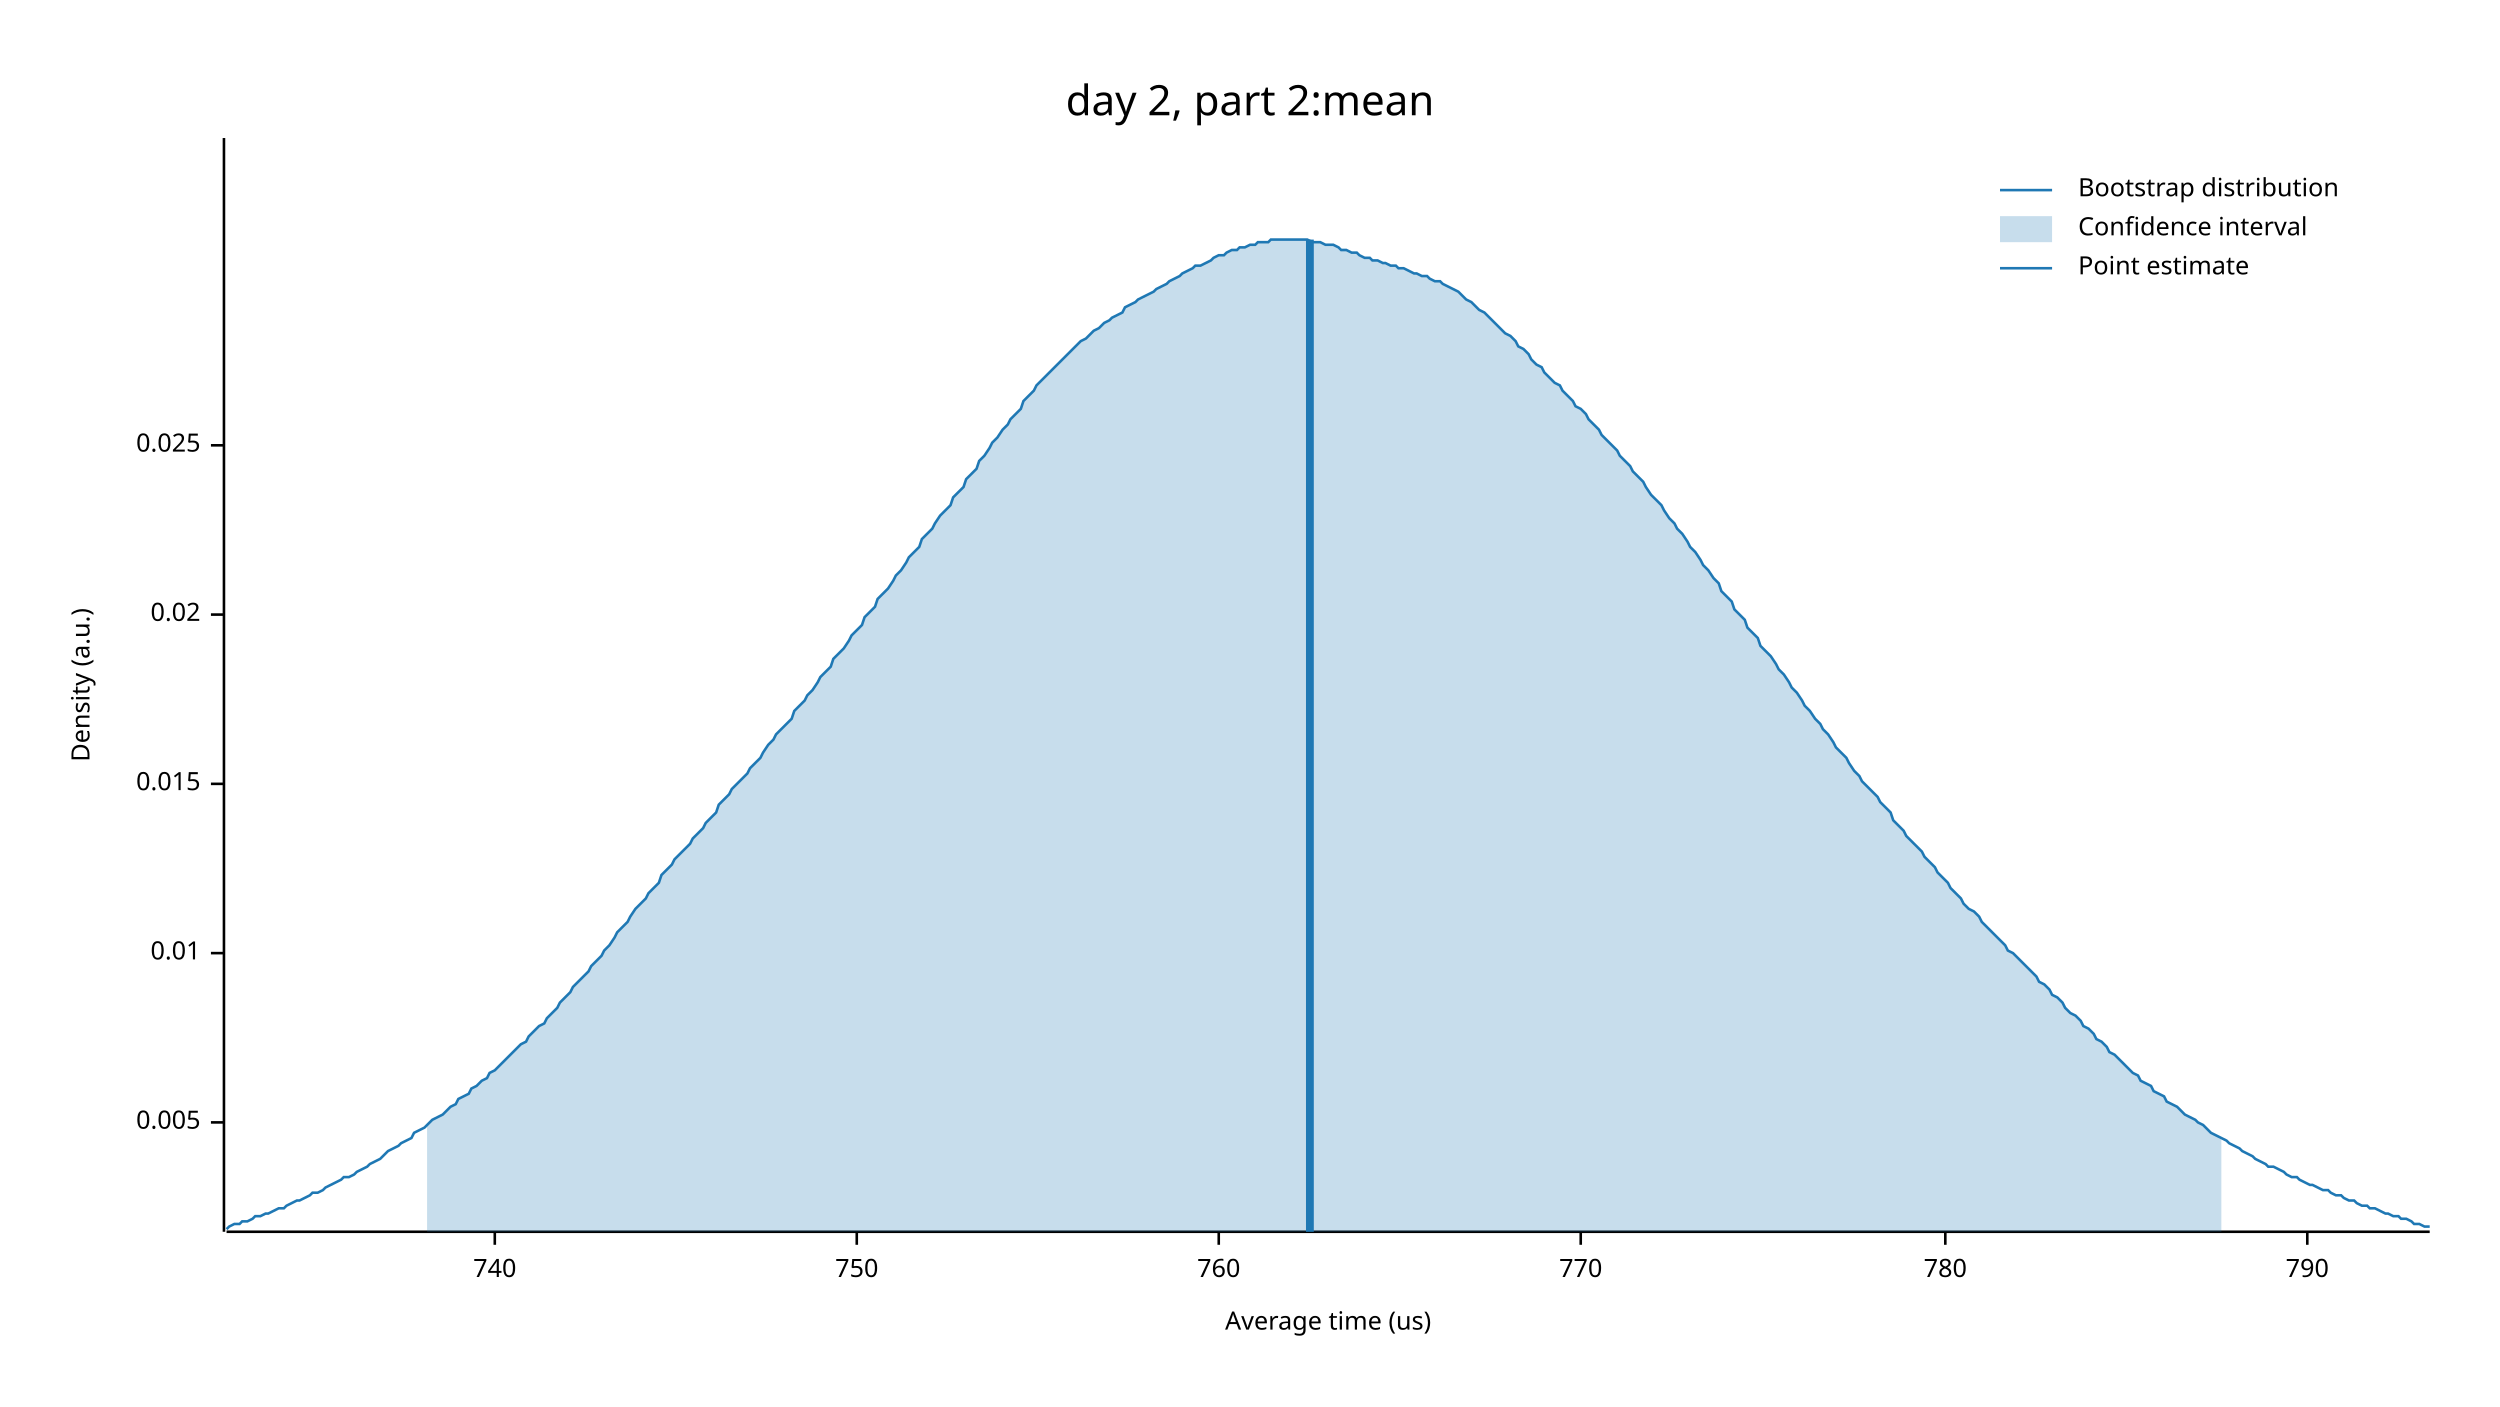
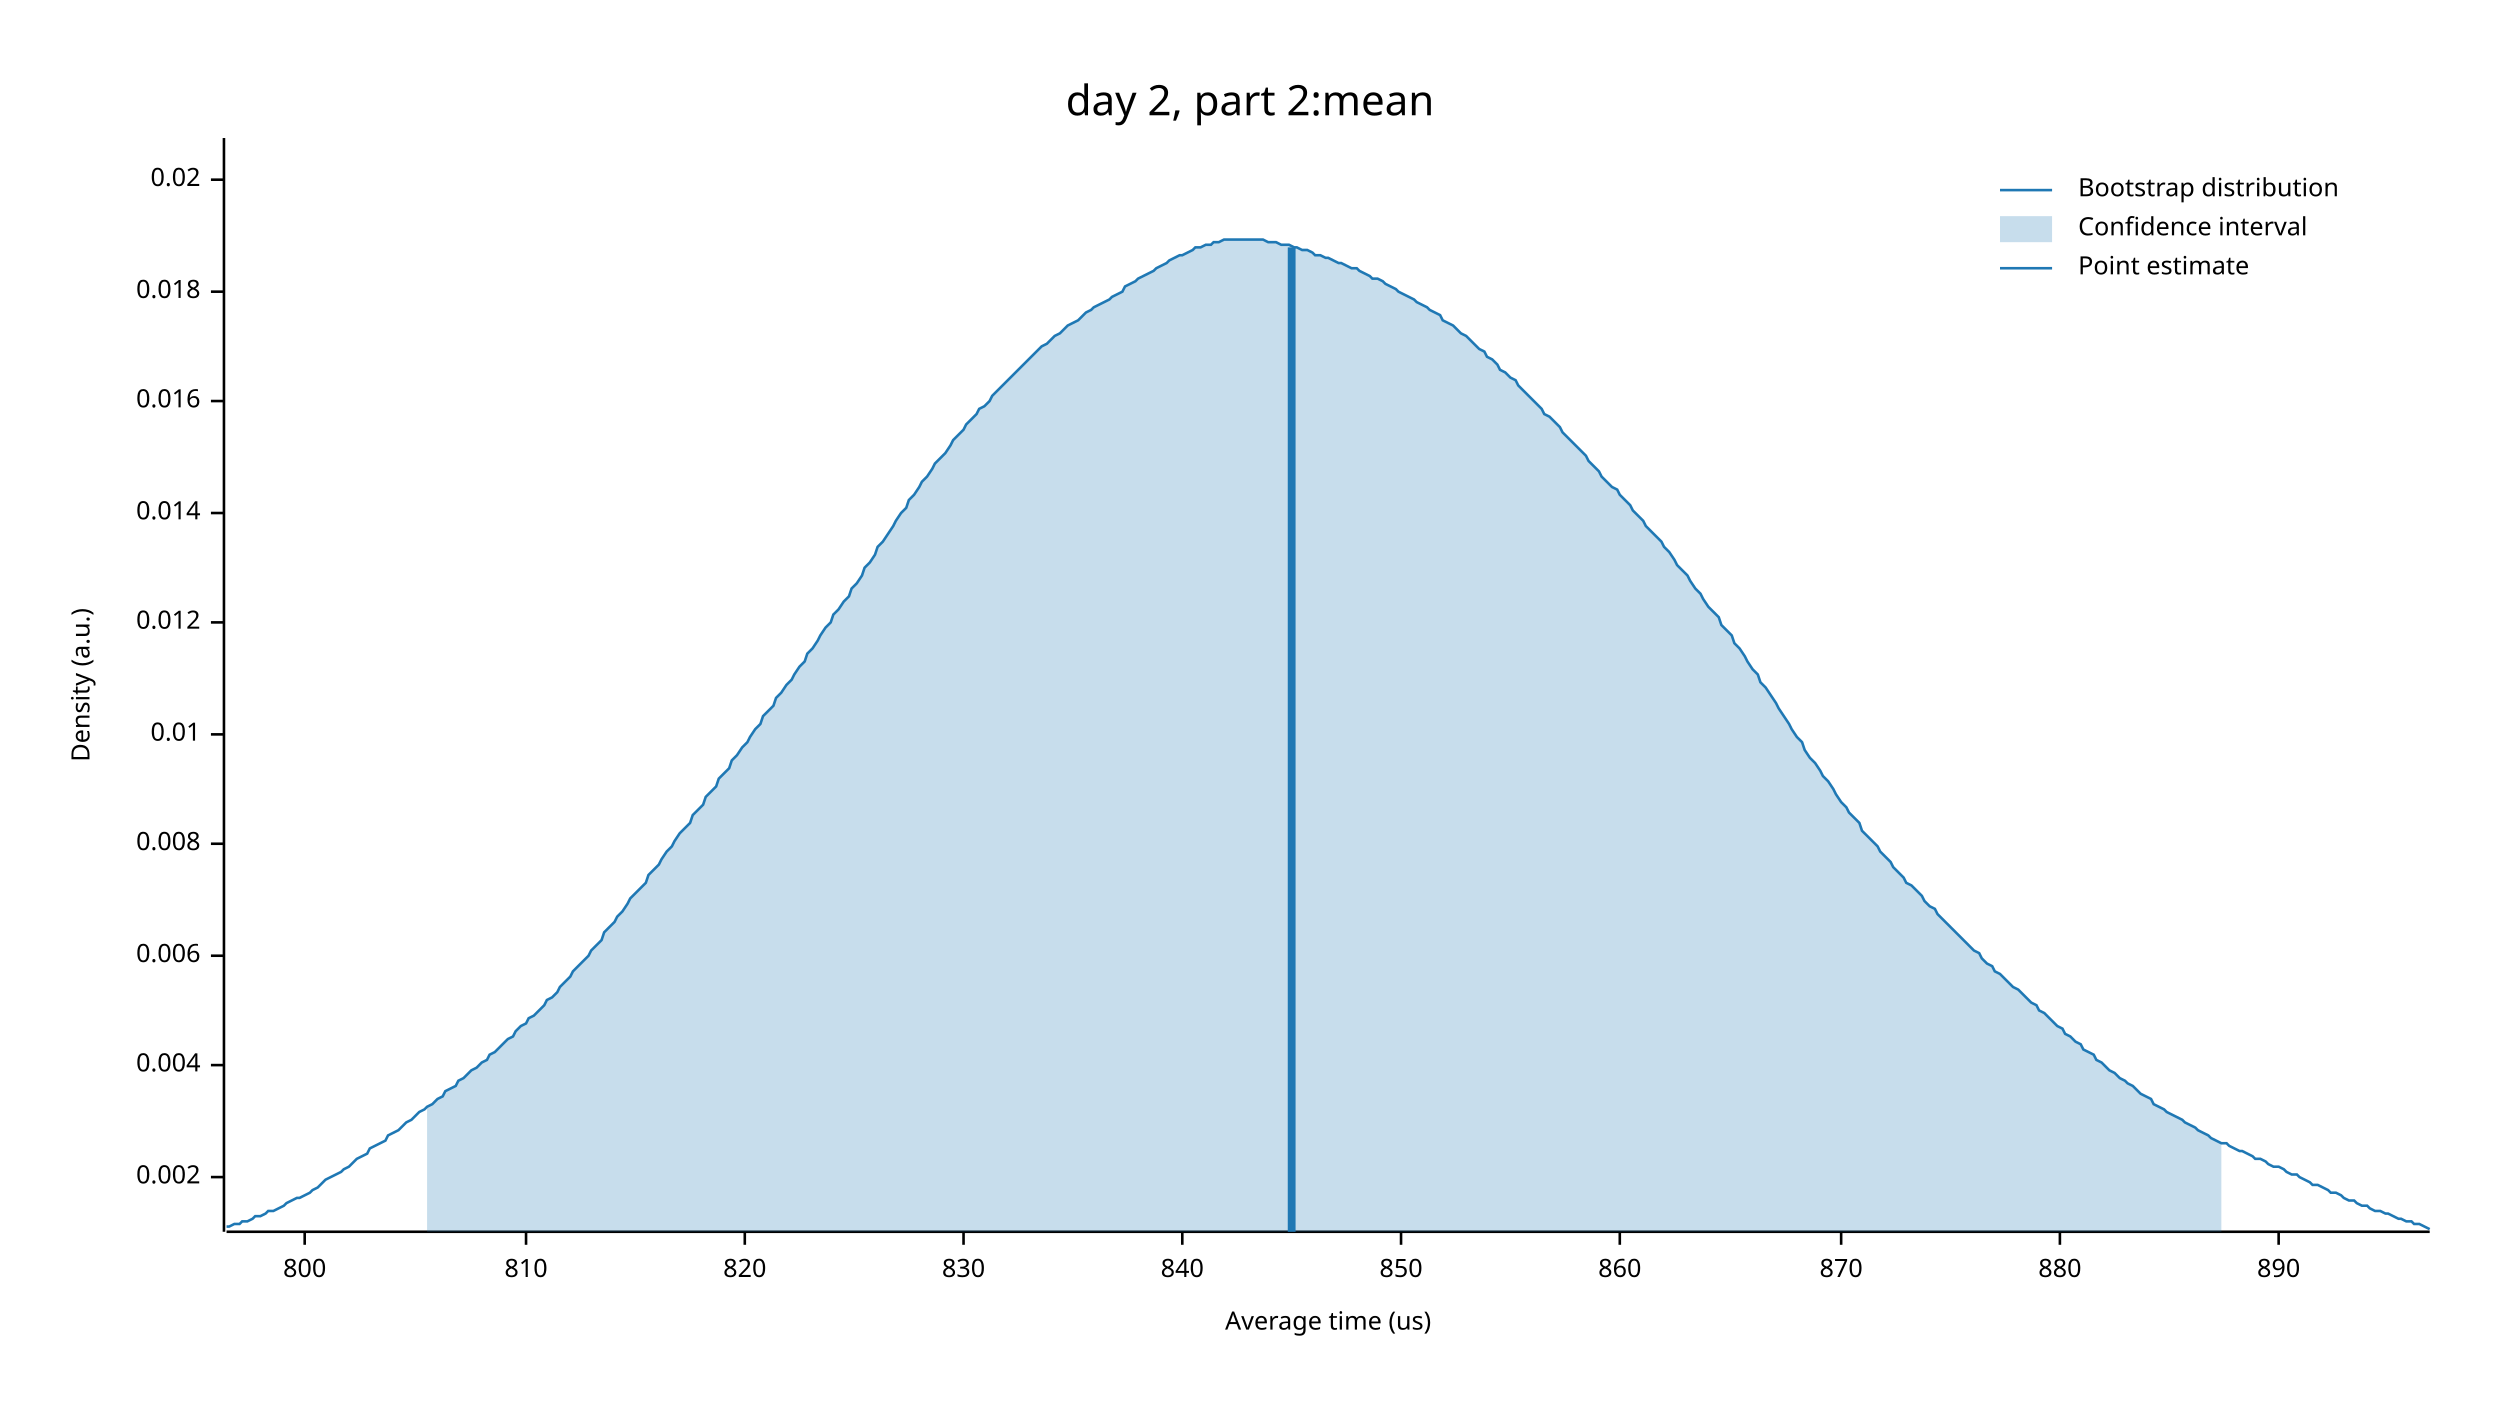
<svg xmlns="http://www.w3.org/2000/svg" width="960" height="540" viewBox="0 0 960 540">
  <text x="480" y="32" dy="0.76em" text-anchor="middle" font-family="sans-serif" font-size="16.129" opacity="1" fill="#000000">
day 2, part 2:mean
</text>
  <text x="27" y="263" dy="0.76em" text-anchor="middle" font-family="sans-serif" font-size="9.677" opacity="1" fill="#000000" transform="rotate(270, 27, 263)">
Density (a.u.)
</text>
  <text x="510" y="513" dy="-0.5ex" text-anchor="middle" font-family="sans-serif" font-size="9.677" opacity="1" fill="#000000">
Average time (us)
</text>
  <polyline fill="none" opacity="1" stroke="#000000" stroke-width="1" points="86,53 86,473 " />
-   <text x="77" y="431" dy="0.5ex" text-anchor="end" font-family="sans-serif" font-size="9.677" opacity="1" fill="#000000">
- 0.005
+   <text x="77" y="452" dy="0.5ex" text-anchor="end" font-family="sans-serif" font-size="9.677" opacity="1" fill="#000000">
+ 0.002
</text>
-   <polyline fill="none" opacity="1" stroke="#000000" stroke-width="1" points="81,431 86,431 " />
-   <text x="77" y="366" dy="0.5ex" text-anchor="end" font-family="sans-serif" font-size="9.677" opacity="1" fill="#000000">
+   <polyline fill="none" opacity="1" stroke="#000000" stroke-width="1" points="81,452 86,452 " />
+   <text x="77" y="409" dy="0.5ex" text-anchor="end" font-family="sans-serif" font-size="9.677" opacity="1" fill="#000000">
+ 0.004
+ </text>
+   <polyline fill="none" opacity="1" stroke="#000000" stroke-width="1" points="81,409 86,409 " />
+   <text x="77" y="367" dy="0.5ex" text-anchor="end" font-family="sans-serif" font-size="9.677" opacity="1" fill="#000000">
+ 0.006
+ </text>
+   <polyline fill="none" opacity="1" stroke="#000000" stroke-width="1" points="81,367 86,367 " />
+   <text x="77" y="324" dy="0.5ex" text-anchor="end" font-family="sans-serif" font-size="9.677" opacity="1" fill="#000000">
+ 0.008
+ </text>
+   <polyline fill="none" opacity="1" stroke="#000000" stroke-width="1" points="81,324 86,324 " />
+   <text x="77" y="282" dy="0.5ex" text-anchor="end" font-family="sans-serif" font-size="9.677" opacity="1" fill="#000000">
0.01
</text>
-   <polyline fill="none" opacity="1" stroke="#000000" stroke-width="1" points="81,366 86,366 " />
-   <text x="77" y="301" dy="0.5ex" text-anchor="end" font-family="sans-serif" font-size="9.677" opacity="1" fill="#000000">
- 0.015
+   <polyline fill="none" opacity="1" stroke="#000000" stroke-width="1" points="81,282 86,282 " />
+   <text x="77" y="239" dy="0.5ex" text-anchor="end" font-family="sans-serif" font-size="9.677" opacity="1" fill="#000000">
+ 0.012
</text>
-   <polyline fill="none" opacity="1" stroke="#000000" stroke-width="1" points="81,301 86,301 " />
-   <text x="77" y="236" dy="0.5ex" text-anchor="end" font-family="sans-serif" font-size="9.677" opacity="1" fill="#000000">
+   <polyline fill="none" opacity="1" stroke="#000000" stroke-width="1" points="81,239 86,239 " />
+   <text x="77" y="197" dy="0.5ex" text-anchor="end" font-family="sans-serif" font-size="9.677" opacity="1" fill="#000000">
+ 0.014
+ </text>
+   <polyline fill="none" opacity="1" stroke="#000000" stroke-width="1" points="81,197 86,197 " />
+   <text x="77" y="154" dy="0.5ex" text-anchor="end" font-family="sans-serif" font-size="9.677" opacity="1" fill="#000000">
+ 0.016
+ </text>
+   <polyline fill="none" opacity="1" stroke="#000000" stroke-width="1" points="81,154 86,154 " />
+   <text x="77" y="112" dy="0.5ex" text-anchor="end" font-family="sans-serif" font-size="9.677" opacity="1" fill="#000000">
+ 0.018
+ </text>
+   <polyline fill="none" opacity="1" stroke="#000000" stroke-width="1" points="81,112 86,112 " />
+   <text x="77" y="69" dy="0.5ex" text-anchor="end" font-family="sans-serif" font-size="9.677" opacity="1" fill="#000000">
0.02
</text>
-   <polyline fill="none" opacity="1" stroke="#000000" stroke-width="1" points="81,236 86,236 " />
-   <text x="77" y="171" dy="0.5ex" text-anchor="end" font-family="sans-serif" font-size="9.677" opacity="1" fill="#000000">
- 0.025
+   <polyline fill="none" opacity="1" stroke="#000000" stroke-width="1" points="81,69 86,69 " />
+   <polyline fill="none" opacity="1" stroke="#000000" stroke-width="1" points="87,473 933,473 " />
+   <text x="117" y="483" dy="0.76em" text-anchor="middle" font-family="sans-serif" font-size="9.677" opacity="1" fill="#000000">
+ 800
</text>
-   <polyline fill="none" opacity="1" stroke="#000000" stroke-width="1" points="81,171 86,171 " />
-   <polyline fill="none" opacity="1" stroke="#000000" stroke-width="1" points="87,473 933,473 " />
-   <text x="190" y="483" dy="0.76em" text-anchor="middle" font-family="sans-serif" font-size="9.677" opacity="1" fill="#000000">
- 740
+   <polyline fill="none" opacity="1" stroke="#000000" stroke-width="1" points="117,473 117,478 " />
+   <text x="202" y="483" dy="0.76em" text-anchor="middle" font-family="sans-serif" font-size="9.677" opacity="1" fill="#000000">
+ 810
</text>
-   <polyline fill="none" opacity="1" stroke="#000000" stroke-width="1" points="190,473 190,478 " />
-   <text x="329" y="483" dy="0.76em" text-anchor="middle" font-family="sans-serif" font-size="9.677" opacity="1" fill="#000000">
- 750
+   <polyline fill="none" opacity="1" stroke="#000000" stroke-width="1" points="202,473 202,478 " />
+   <text x="286" y="483" dy="0.76em" text-anchor="middle" font-family="sans-serif" font-size="9.677" opacity="1" fill="#000000">
+ 820
</text>
-   <polyline fill="none" opacity="1" stroke="#000000" stroke-width="1" points="329,473 329,478 " />
-   <text x="468" y="483" dy="0.76em" text-anchor="middle" font-family="sans-serif" font-size="9.677" opacity="1" fill="#000000">
- 760
+   <polyline fill="none" opacity="1" stroke="#000000" stroke-width="1" points="286,473 286,478 " />
+   <text x="370" y="483" dy="0.76em" text-anchor="middle" font-family="sans-serif" font-size="9.677" opacity="1" fill="#000000">
+ 830
</text>
-   <polyline fill="none" opacity="1" stroke="#000000" stroke-width="1" points="468,473 468,478 " />
-   <text x="607" y="483" dy="0.76em" text-anchor="middle" font-family="sans-serif" font-size="9.677" opacity="1" fill="#000000">
- 770
+   <polyline fill="none" opacity="1" stroke="#000000" stroke-width="1" points="370,473 370,478 " />
+   <text x="454" y="483" dy="0.76em" text-anchor="middle" font-family="sans-serif" font-size="9.677" opacity="1" fill="#000000">
+ 840
</text>
-   <polyline fill="none" opacity="1" stroke="#000000" stroke-width="1" points="607,473 607,478 " />
-   <text x="747" y="483" dy="0.76em" text-anchor="middle" font-family="sans-serif" font-size="9.677" opacity="1" fill="#000000">
- 780
+   <polyline fill="none" opacity="1" stroke="#000000" stroke-width="1" points="454,473 454,478 " />
+   <text x="538" y="483" dy="0.76em" text-anchor="middle" font-family="sans-serif" font-size="9.677" opacity="1" fill="#000000">
+ 850
</text>
-   <polyline fill="none" opacity="1" stroke="#000000" stroke-width="1" points="747,473 747,478 " />
-   <text x="886" y="483" dy="0.76em" text-anchor="middle" font-family="sans-serif" font-size="9.677" opacity="1" fill="#000000">
- 790
+   <polyline fill="none" opacity="1" stroke="#000000" stroke-width="1" points="538,473 538,478 " />
+   <text x="622" y="483" dy="0.76em" text-anchor="middle" font-family="sans-serif" font-size="9.677" opacity="1" fill="#000000">
+ 860
</text>
-   <polyline fill="none" opacity="1" stroke="#000000" stroke-width="1" points="886,473 886,478 " />
-   <polyline fill="none" opacity="1" stroke="#1F78B4" stroke-width="1" points="87,472 88,471 90,470 92,470 93,469 95,469 97,468 98,467 100,467 102,466 103,466 105,465 107,464 109,464 110,463 112,462 114,461 115,461 117,460 119,459 120,458 122,458 124,457 125,456 127,455 129,454 131,453 132,452 134,452 136,451 137,450 139,449 141,448 142,447 144,446 146,445 148,443 149,442 151,441 153,440 154,439 156,438 158,437 159,435 161,434 163,433 164,432 166,430 168,429 170,428 171,427 173,425 175,424 176,422 178,421 180,420 181,418 183,417 185,415 187,414 188,412 190,411 192,409 193,408 195,406 197,404 198,403 200,401 202,400 203,398 205,396 207,394 209,393 210,391 212,389 214,387 215,385 217,383 219,381 220,379 222,377 224,375 226,373 227,371 229,369 231,367 232,365 234,363 236,360 237,358 239,356 241,354 242,352 244,349 246,347 248,345 249,343 251,341 253,339 254,336 256,334 258,332 259,330 261,328 263,326 265,324 266,322 268,320 270,318 271,316 273,314 275,312 276,309 278,307 280,305 281,303 283,301 285,299 287,297 288,295 290,293 292,291 293,289 295,286 297,284 298,282 300,280 302,278 304,276 305,273 307,271 309,269 310,267 312,265 314,262 315,260 317,258 319,256 320,253 322,251 324,249 326,246 327,244 329,242 331,240 332,237 334,235 336,233 337,230 339,228 341,226 343,223 344,221 346,219 348,216 349,214 351,212 353,210 354,207 356,205 358,203 359,201 361,198 363,196 365,194 366,191 368,189 370,187 371,184 373,182 375,180 376,177 378,175 380,172 381,170 383,168 385,165 387,163 388,161 390,159 392,157 393,154 395,152 397,150 398,148 400,146 402,144 404,142 405,141 407,139 409,137 410,136 412,134 414,132 415,131 417,130 419,128 420,127 422,126 424,124 426,123 427,122 429,121 431,120 432,118 434,117 436,116 437,115 439,114 441,113 443,112 444,111 446,110 448,109 449,108 451,107 453,106 454,105 456,104 458,103 459,102 461,102 463,101 465,100 466,99 468,98 470,98 471,97 473,96 475,96 476,95 478,95 480,94 482,94 483,93 485,93 487,93 488,92 490,92 492,92 493,92 495,92 497,92 498,92 500,92 502,92 504,93 505,93 507,93 509,94 510,94 512,94 514,95 515,96 517,96 519,97 521,97 522,98 524,99 526,99 527,100 529,100 531,101 532,101 534,102 536,102 537,103 539,103 541,104 543,105 544,105 546,106 548,106 549,107 551,108 553,108 554,109 556,110 558,111 560,112 561,113 563,115 565,116 566,117 568,119 570,120 571,121 573,123 575,125 576,126 578,128 580,129 582,131 583,133 585,134 587,136 588,138 590,140 592,141 593,143 595,145 597,147 599,148 600,150 602,152 604,154 605,156 607,157 609,159 610,161 612,163 614,165 615,167 617,169 619,171 621,173 622,175 624,177 626,179 627,181 629,183 631,185 632,187 634,190 636,192 638,194 639,196 641,199 643,201 644,203 646,205 648,208 649,210 651,212 653,215 654,217 656,219 658,222 660,224 661,227 663,229 665,231 666,234 668,236 670,238 671,241 673,243 675,245 676,248 678,250 680,252 682,255 683,257 685,259 687,262 688,264 690,266 692,269 693,271 695,273 697,276 699,278 700,280 702,282 704,285 705,287 707,289 709,291 710,293 712,296 714,298 715,300 717,302 719,304 721,306 722,308 724,310 726,312 727,315 729,317 731,319 732,321 734,323 736,325 738,327 739,329 741,331 743,333 744,335 746,337 748,339 749,341 751,343 753,345 754,347 756,349 758,350 760,352 761,354 763,356 765,358 766,359 768,361 770,363 771,365 773,366 775,368 777,370 778,371 780,373 782,375 783,377 785,378 787,380 788,382 790,383 792,385 793,387 795,389 797,390 799,392 800,394 802,395 804,397 805,399 807,400 809,402 810,404 812,405 814,407 816,409 817,410 819,412 821,413 822,415 824,416 826,417 827,419 829,420 831,421 832,423 834,424 836,425 838,427 839,428 841,429 843,430 844,431 846,432 848,434 849,435 851,436 853,437 855,438 856,439 858,440 860,441 861,442 863,443 865,444 866,445 868,446 870,447 871,448 873,448 875,449 877,450 878,451 880,452 882,452 883,453 885,454 887,455 888,455 890,456 892,457 894,457 895,458 897,459 899,459 900,460 902,461 904,461 905,462 907,463 909,463 910,464 912,464 914,465 916,466 917,466 919,467 921,467 922,468 924,468 926,469 927,470 929,470 931,471 933,471 " />
-   <polygon opacity="0.25" fill="#1F78B4" points="164,432 166,430 168,429 170,428 171,427 173,425 175,424 176,422 178,421 180,420 181,418 183,417 185,415 187,414 188,412 190,411 192,409 193,408 195,406 197,404 198,403 200,401 202,400 203,398 205,396 207,394 209,393 210,391 212,389 214,387 215,385 217,383 219,381 220,379 222,377 224,375 226,373 227,371 229,369 231,367 232,365 234,363 236,360 237,358 239,356 241,354 242,352 244,349 246,347 248,345 249,343 251,341 253,339 254,336 256,334 258,332 259,330 261,328 263,326 265,324 266,322 268,320 270,318 271,316 273,314 275,312 276,309 278,307 280,305 281,303 283,301 285,299 287,297 288,295 290,293 292,291 293,289 295,286 297,284 298,282 300,280 302,278 304,276 305,273 307,271 309,269 310,267 312,265 314,262 315,260 317,258 319,256 320,253 322,251 324,249 326,246 327,244 329,242 331,240 332,237 334,235 336,233 337,230 339,228 341,226 343,223 344,221 346,219 348,216 349,214 351,212 353,210 354,207 356,205 358,203 359,201 361,198 363,196 365,194 366,191 368,189 370,187 371,184 373,182 375,180 376,177 378,175 380,172 381,170 383,168 385,165 387,163 388,161 390,159 392,157 393,154 395,152 397,150 398,148 400,146 402,144 404,142 405,141 407,139 409,137 410,136 412,134 414,132 415,131 417,130 419,128 420,127 422,126 424,124 426,123 427,122 429,121 431,120 432,118 434,117 436,116 437,115 439,114 441,113 443,112 444,111 446,110 448,109 449,108 451,107 453,106 454,105 456,104 458,103 459,102 461,102 463,101 465,100 466,99 468,98 470,98 471,97 473,96 475,96 476,95 478,95 480,94 482,94 483,93 485,93 487,93 488,92 490,92 492,92 493,92 495,92 497,92 498,92 500,92 502,92 504,93 505,93 507,93 509,94 510,94 512,94 514,95 515,96 517,96 519,97 521,97 522,98 524,99 526,99 527,100 529,100 531,101 532,101 534,102 536,102 537,103 539,103 541,104 543,105 544,105 546,106 548,106 549,107 551,108 553,108 554,109 556,110 558,111 560,112 561,113 563,115 565,116 566,117 568,119 570,120 571,121 573,123 575,125 576,126 578,128 580,129 582,131 583,133 585,134 587,136 588,138 590,140 592,141 593,143 595,145 597,147 599,148 600,150 602,152 604,154 605,156 607,157 609,159 610,161 612,163 614,165 615,167 617,169 619,171 621,173 622,175 624,177 626,179 627,181 629,183 631,185 632,187 634,190 636,192 638,194 639,196 641,199 643,201 644,203 646,205 648,208 649,210 651,212 653,215 654,217 656,219 658,222 660,224 661,227 663,229 665,231 666,234 668,236 670,238 671,241 673,243 675,245 676,248 678,250 680,252 682,255 683,257 685,259 687,262 688,264 690,266 692,269 693,271 695,273 697,276 699,278 700,280 702,282 704,285 705,287 707,289 709,291 710,293 712,296 714,298 715,300 717,302 719,304 721,306 722,308 724,310 726,312 727,315 729,317 731,319 732,321 734,323 736,325 738,327 739,329 741,331 743,333 744,335 746,337 748,339 749,341 751,343 753,345 754,347 756,349 758,350 760,352 761,354 763,356 765,358 766,359 768,361 770,363 771,365 773,366 775,368 777,370 778,371 780,373 782,375 783,377 785,378 787,380 788,382 790,383 792,385 793,387 795,389 797,390 799,392 800,394 802,395 804,397 805,399 807,400 809,402 810,404 812,405 814,407 816,409 817,410 819,412 821,413 822,415 824,416 826,417 827,419 829,420 831,421 832,423 834,424 836,425 838,427 839,428 841,429 843,430 844,431 846,432 848,434 849,435 851,436 853,437 853,473 164,473 " />
-   <polyline fill="none" opacity="1" stroke="#1F78B4" stroke-width="3" points="503,473 503,92 " />
+   <polyline fill="none" opacity="1" stroke="#000000" stroke-width="1" points="622,473 622,478 " />
+   <text x="707" y="483" dy="0.76em" text-anchor="middle" font-family="sans-serif" font-size="9.677" opacity="1" fill="#000000">
+ 870
+ </text>
+   <polyline fill="none" opacity="1" stroke="#000000" stroke-width="1" points="707,473 707,478 " />
+   <text x="791" y="483" dy="0.76em" text-anchor="middle" font-family="sans-serif" font-size="9.677" opacity="1" fill="#000000">
+ 880
+ </text>
+   <polyline fill="none" opacity="1" stroke="#000000" stroke-width="1" points="791,473 791,478 " />
+   <text x="875" y="483" dy="0.76em" text-anchor="middle" font-family="sans-serif" font-size="9.677" opacity="1" fill="#000000">
+ 890
+ </text>
+   <polyline fill="none" opacity="1" stroke="#000000" stroke-width="1" points="875,473 875,478 " />
+   <polyline fill="none" opacity="1" stroke="#1F78B4" stroke-width="1" points="87,471 88,471 90,470 92,470 93,469 95,469 97,468 98,467 100,467 102,466 103,465 105,465 107,464 109,463 110,462 112,461 114,460 115,460 117,459 119,458 120,457 122,456 124,454 125,453 127,452 129,451 131,450 132,449 134,448 136,446 137,445 139,444 141,443 142,441 144,440 146,439 148,438 149,436 151,435 153,434 154,433 156,431 158,430 159,429 161,427 163,426 164,425 166,424 168,422 170,421 171,419 173,418 175,417 176,415 178,414 180,412 181,411 183,410 185,408 187,407 188,405 190,404 192,402 193,401 195,399 197,398 198,396 200,394 202,393 203,391 205,390 207,388 209,386 210,384 212,383 214,381 215,379 217,377 219,375 220,373 222,371 224,369 226,367 227,365 229,363 231,361 232,358 234,356 236,354 237,352 239,350 241,347 242,345 244,343 246,341 248,339 249,336 251,334 253,332 254,330 256,327 258,325 259,323 261,320 263,318 265,316 266,313 268,311 270,309 271,306 273,304 275,302 276,299 278,297 280,295 281,292 283,290 285,287 287,285 288,283 290,280 292,278 293,275 295,273 297,271 298,268 300,266 302,263 304,261 305,259 307,256 309,254 310,251 312,249 314,246 315,244 317,241 319,239 320,236 322,234 324,231 326,229 327,226 329,224 331,221 332,218 334,216 336,213 337,210 339,208 341,205 343,202 344,200 346,197 348,195 349,192 351,190 353,187 354,185 356,183 358,180 359,178 361,176 363,174 365,171 366,169 368,167 370,165 371,163 373,161 375,159 376,157 378,156 380,154 381,152 383,150 385,148 387,146 388,145 390,143 392,141 393,140 395,138 397,136 398,135 400,133 402,132 404,130 405,129 407,128 409,126 410,125 412,124 414,123 415,122 417,120 419,119 420,118 422,117 424,116 426,115 427,114 429,113 431,112 432,110 434,109 436,108 437,107 439,106 441,105 443,104 444,103 446,102 448,101 449,100 451,99 453,98 454,98 456,97 458,96 459,95 461,95 463,94 465,94 466,93 468,93 470,92 471,92 473,92 475,92 476,92 478,92 480,92 482,92 483,92 485,92 487,93 488,93 490,93 492,94 493,94 495,94 497,95 498,95 500,96 502,96 504,97 505,98 507,98 509,99 510,99 512,100 514,101 515,101 517,102 519,103 521,103 522,104 524,105 526,106 527,107 529,107 531,108 532,109 534,110 536,111 537,112 539,113 541,114 543,115 544,116 546,117 548,118 549,119 551,120 553,121 554,123 556,124 558,125 560,127 561,128 563,129 565,131 566,132 568,134 570,135 571,137 573,138 575,140 576,142 578,143 580,145 582,146 583,148 585,150 587,152 588,153 590,155 592,157 593,159 595,160 597,162 599,164 600,166 602,168 604,170 605,171 607,173 609,175 610,177 612,179 614,181 615,183 617,185 619,187 621,188 622,190 624,192 626,194 627,196 629,198 631,200 632,202 634,204 636,206 638,208 639,210 641,212 643,215 644,217 646,219 648,221 649,223 651,226 653,228 654,230 656,233 658,235 660,237 661,240 663,242 665,244 666,247 668,249 670,252 671,254 673,257 675,259 676,262 678,264 680,267 682,270 683,272 685,275 687,278 688,280 690,283 692,285 693,288 695,291 697,293 699,296 700,298 702,300 704,303 705,305 707,308 709,310 710,312 712,314 714,316 715,319 717,321 719,323 721,325 722,327 724,329 726,331 727,333 729,335 731,337 732,339 734,340 736,342 738,344 739,346 741,348 743,349 744,351 746,353 748,355 749,356 751,358 753,360 754,361 756,363 758,365 760,366 761,368 763,370 765,371 766,373 768,374 770,376 771,377 773,379 775,380 777,382 778,383 780,385 782,386 783,388 785,389 787,391 788,392 790,394 792,395 793,397 795,398 797,400 799,401 800,403 802,404 804,405 805,407 807,408 809,410 810,411 812,412 814,414 816,415 817,416 819,417 821,419 822,420 824,421 826,422 827,424 829,425 831,426 832,427 834,428 836,429 838,430 839,431 841,432 843,433 844,434 846,435 848,436 849,437 851,438 853,439 855,439 856,440 858,441 860,442 861,442 863,443 865,444 866,445 868,445 870,446 871,447 873,448 875,448 877,449 878,450 880,451 882,451 883,452 885,453 887,454 888,455 890,455 892,456 894,457 895,458 897,458 899,459 900,460 902,461 904,461 905,462 907,463 909,463 910,464 912,465 914,465 916,466 917,466 919,467 921,468 922,468 924,469 926,469 927,470 929,470 931,471 933,472 " />
+   <polygon opacity="0.25" fill="#1F78B4" points="164,425 166,424 168,422 170,421 171,419 173,418 175,417 176,415 178,414 180,412 181,411 183,410 185,408 187,407 188,405 190,404 192,402 193,401 195,399 197,398 198,396 200,394 202,393 203,391 205,390 207,388 209,386 210,384 212,383 214,381 215,379 217,377 219,375 220,373 222,371 224,369 226,367 227,365 229,363 231,361 232,358 234,356 236,354 237,352 239,350 241,347 242,345 244,343 246,341 248,339 249,336 251,334 253,332 254,330 256,327 258,325 259,323 261,320 263,318 265,316 266,313 268,311 270,309 271,306 273,304 275,302 276,299 278,297 280,295 281,292 283,290 285,287 287,285 288,283 290,280 292,278 293,275 295,273 297,271 298,268 300,266 302,263 304,261 305,259 307,256 309,254 310,251 312,249 314,246 315,244 317,241 319,239 320,236 322,234 324,231 326,229 327,226 329,224 331,221 332,218 334,216 336,213 337,210 339,208 341,205 343,202 344,200 346,197 348,195 349,192 351,190 353,187 354,185 356,183 358,180 359,178 361,176 363,174 365,171 366,169 368,167 370,165 371,163 373,161 375,159 376,157 378,156 380,154 381,152 383,150 385,148 387,146 388,145 390,143 392,141 393,140 395,138 397,136 398,135 400,133 402,132 404,130 405,129 407,128 409,126 410,125 412,124 414,123 415,122 417,120 419,119 420,118 422,117 424,116 426,115 427,114 429,113 431,112 432,110 434,109 436,108 437,107 439,106 441,105 443,104 444,103 446,102 448,101 449,100 451,99 453,98 454,98 456,97 458,96 459,95 461,95 463,94 465,94 466,93 468,93 470,92 471,92 473,92 475,92 476,92 478,92 480,92 482,92 483,92 485,92 487,93 488,93 490,93 492,94 493,94 495,94 497,95 498,95 500,96 502,96 504,97 505,98 507,98 509,99 510,99 512,100 514,101 515,101 517,102 519,103 521,103 522,104 524,105 526,106 527,107 529,107 531,108 532,109 534,110 536,111 537,112 539,113 541,114 543,115 544,116 546,117 548,118 549,119 551,120 553,121 554,123 556,124 558,125 560,127 561,128 563,129 565,131 566,132 568,134 570,135 571,137 573,138 575,140 576,142 578,143 580,145 582,146 583,148 585,150 587,152 588,153 590,155 592,157 593,159 595,160 597,162 599,164 600,166 602,168 604,170 605,171 607,173 609,175 610,177 612,179 614,181 615,183 617,185 619,187 621,188 622,190 624,192 626,194 627,196 629,198 631,200 632,202 634,204 636,206 638,208 639,210 641,212 643,215 644,217 646,219 648,221 649,223 651,226 653,228 654,230 656,233 658,235 660,237 661,240 663,242 665,244 666,247 668,249 670,252 671,254 673,257 675,259 676,262 678,264 680,267 682,270 683,272 685,275 687,278 688,280 690,283 692,285 693,288 695,291 697,293 699,296 700,298 702,300 704,303 705,305 707,308 709,310 710,312 712,314 714,316 715,319 717,321 719,323 721,325 722,327 724,329 726,331 727,333 729,335 731,337 732,339 734,340 736,342 738,344 739,346 741,348 743,349 744,351 746,353 748,355 749,356 751,358 753,360 754,361 756,363 758,365 760,366 761,368 763,370 765,371 766,373 768,374 770,376 771,377 773,379 775,380 777,382 778,383 780,385 782,386 783,388 785,389 787,391 788,392 790,394 792,395 793,397 795,398 797,400 799,401 800,403 802,404 804,405 805,407 807,408 809,410 810,411 812,412 814,414 816,415 817,416 819,417 821,419 822,420 824,421 826,422 827,424 829,425 831,426 832,427 834,428 836,429 838,430 839,431 841,432 843,433 844,434 846,435 848,436 849,437 851,438 853,439 853,473 164,473 " />
+   <polyline fill="none" opacity="1" stroke="#1F78B4" stroke-width="3" points="496,473 496,95 " />
  <text x="798" y="68" dy="0.76em" text-anchor="start" font-family="sans-serif" font-size="9.677" opacity="1" fill="#000000">
Bootstrap distribution
</text>
  <text x="798" y="83" dy="0.76em" text-anchor="start" font-family="sans-serif" font-size="9.677" opacity="1" fill="#000000">
Confidence interval
</text>
  <text x="798" y="98" dy="0.76em" text-anchor="start" font-family="sans-serif" font-size="9.677" opacity="1" fill="#000000">
Point estimate
</text>
  <polyline fill="none" opacity="1" stroke="#1F78B4" stroke-width="1" points="768,73 788,73 " />
  <rect x="768" y="83" width="20" height="10" opacity="0.25" fill="#1F78B4" stroke="none" />
  <polyline fill="none" opacity="1" stroke="#1F78B4" stroke-width="1" points="768,103 788,103 " />
</svg>
